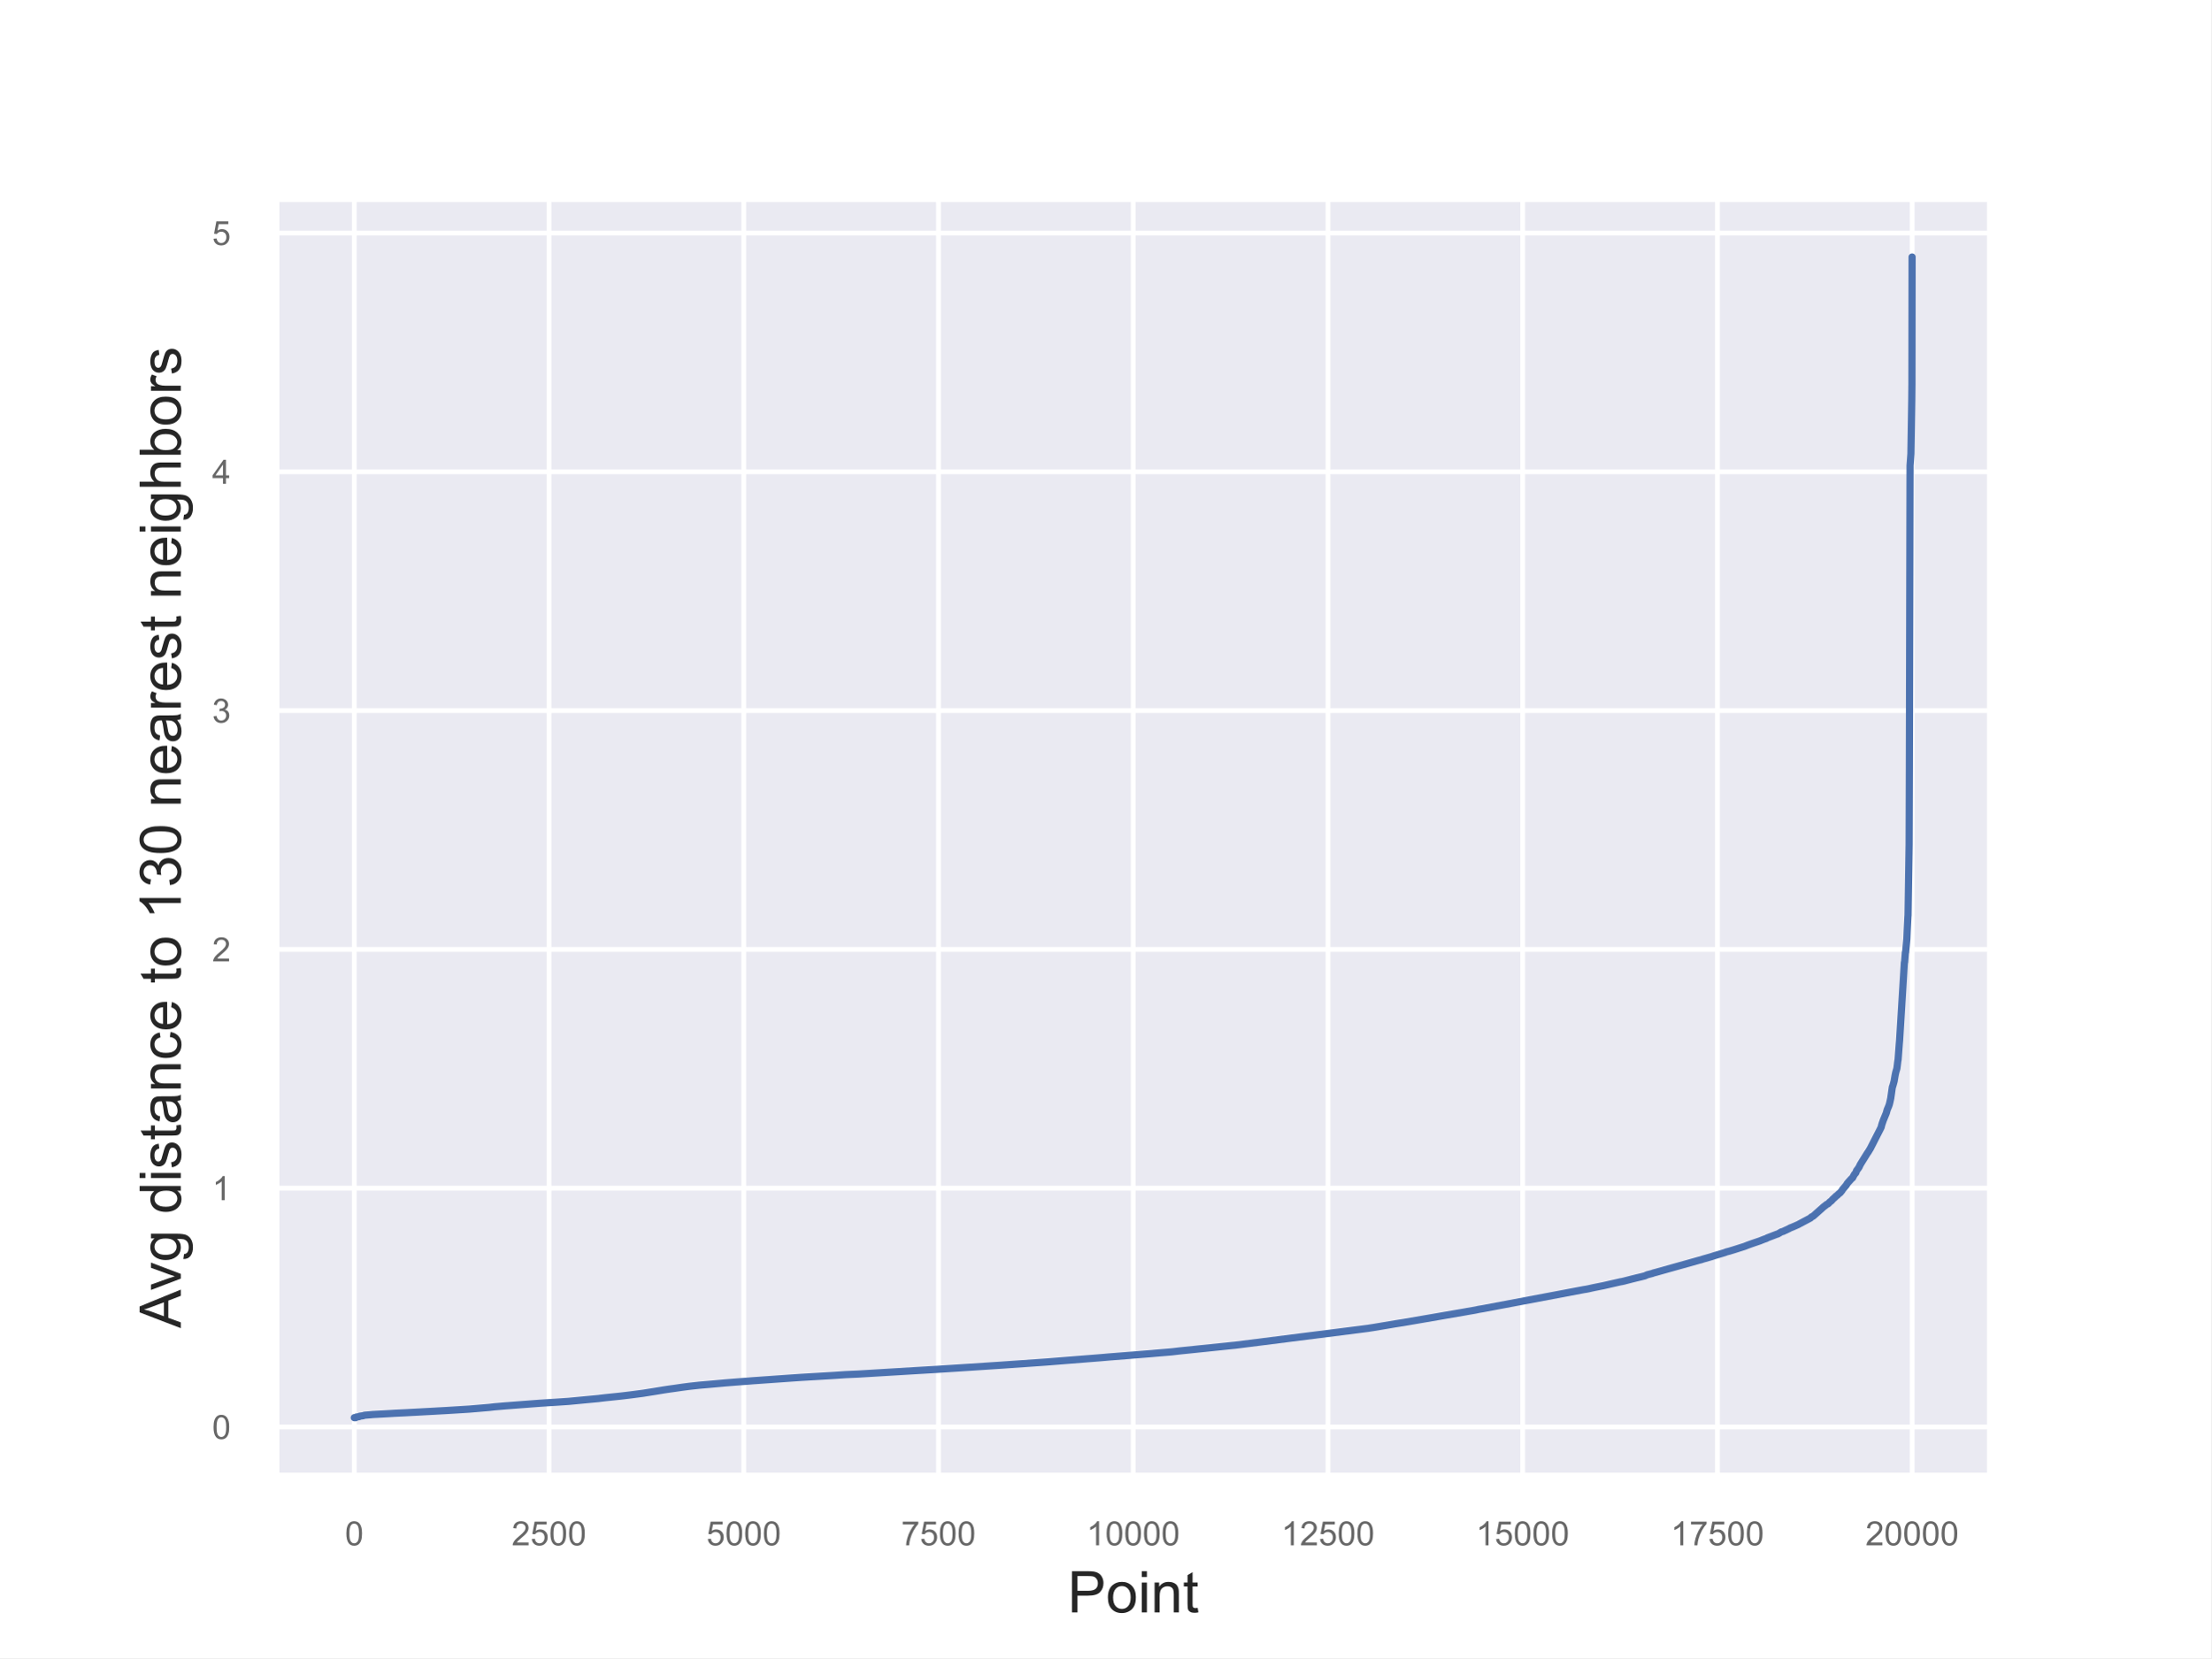
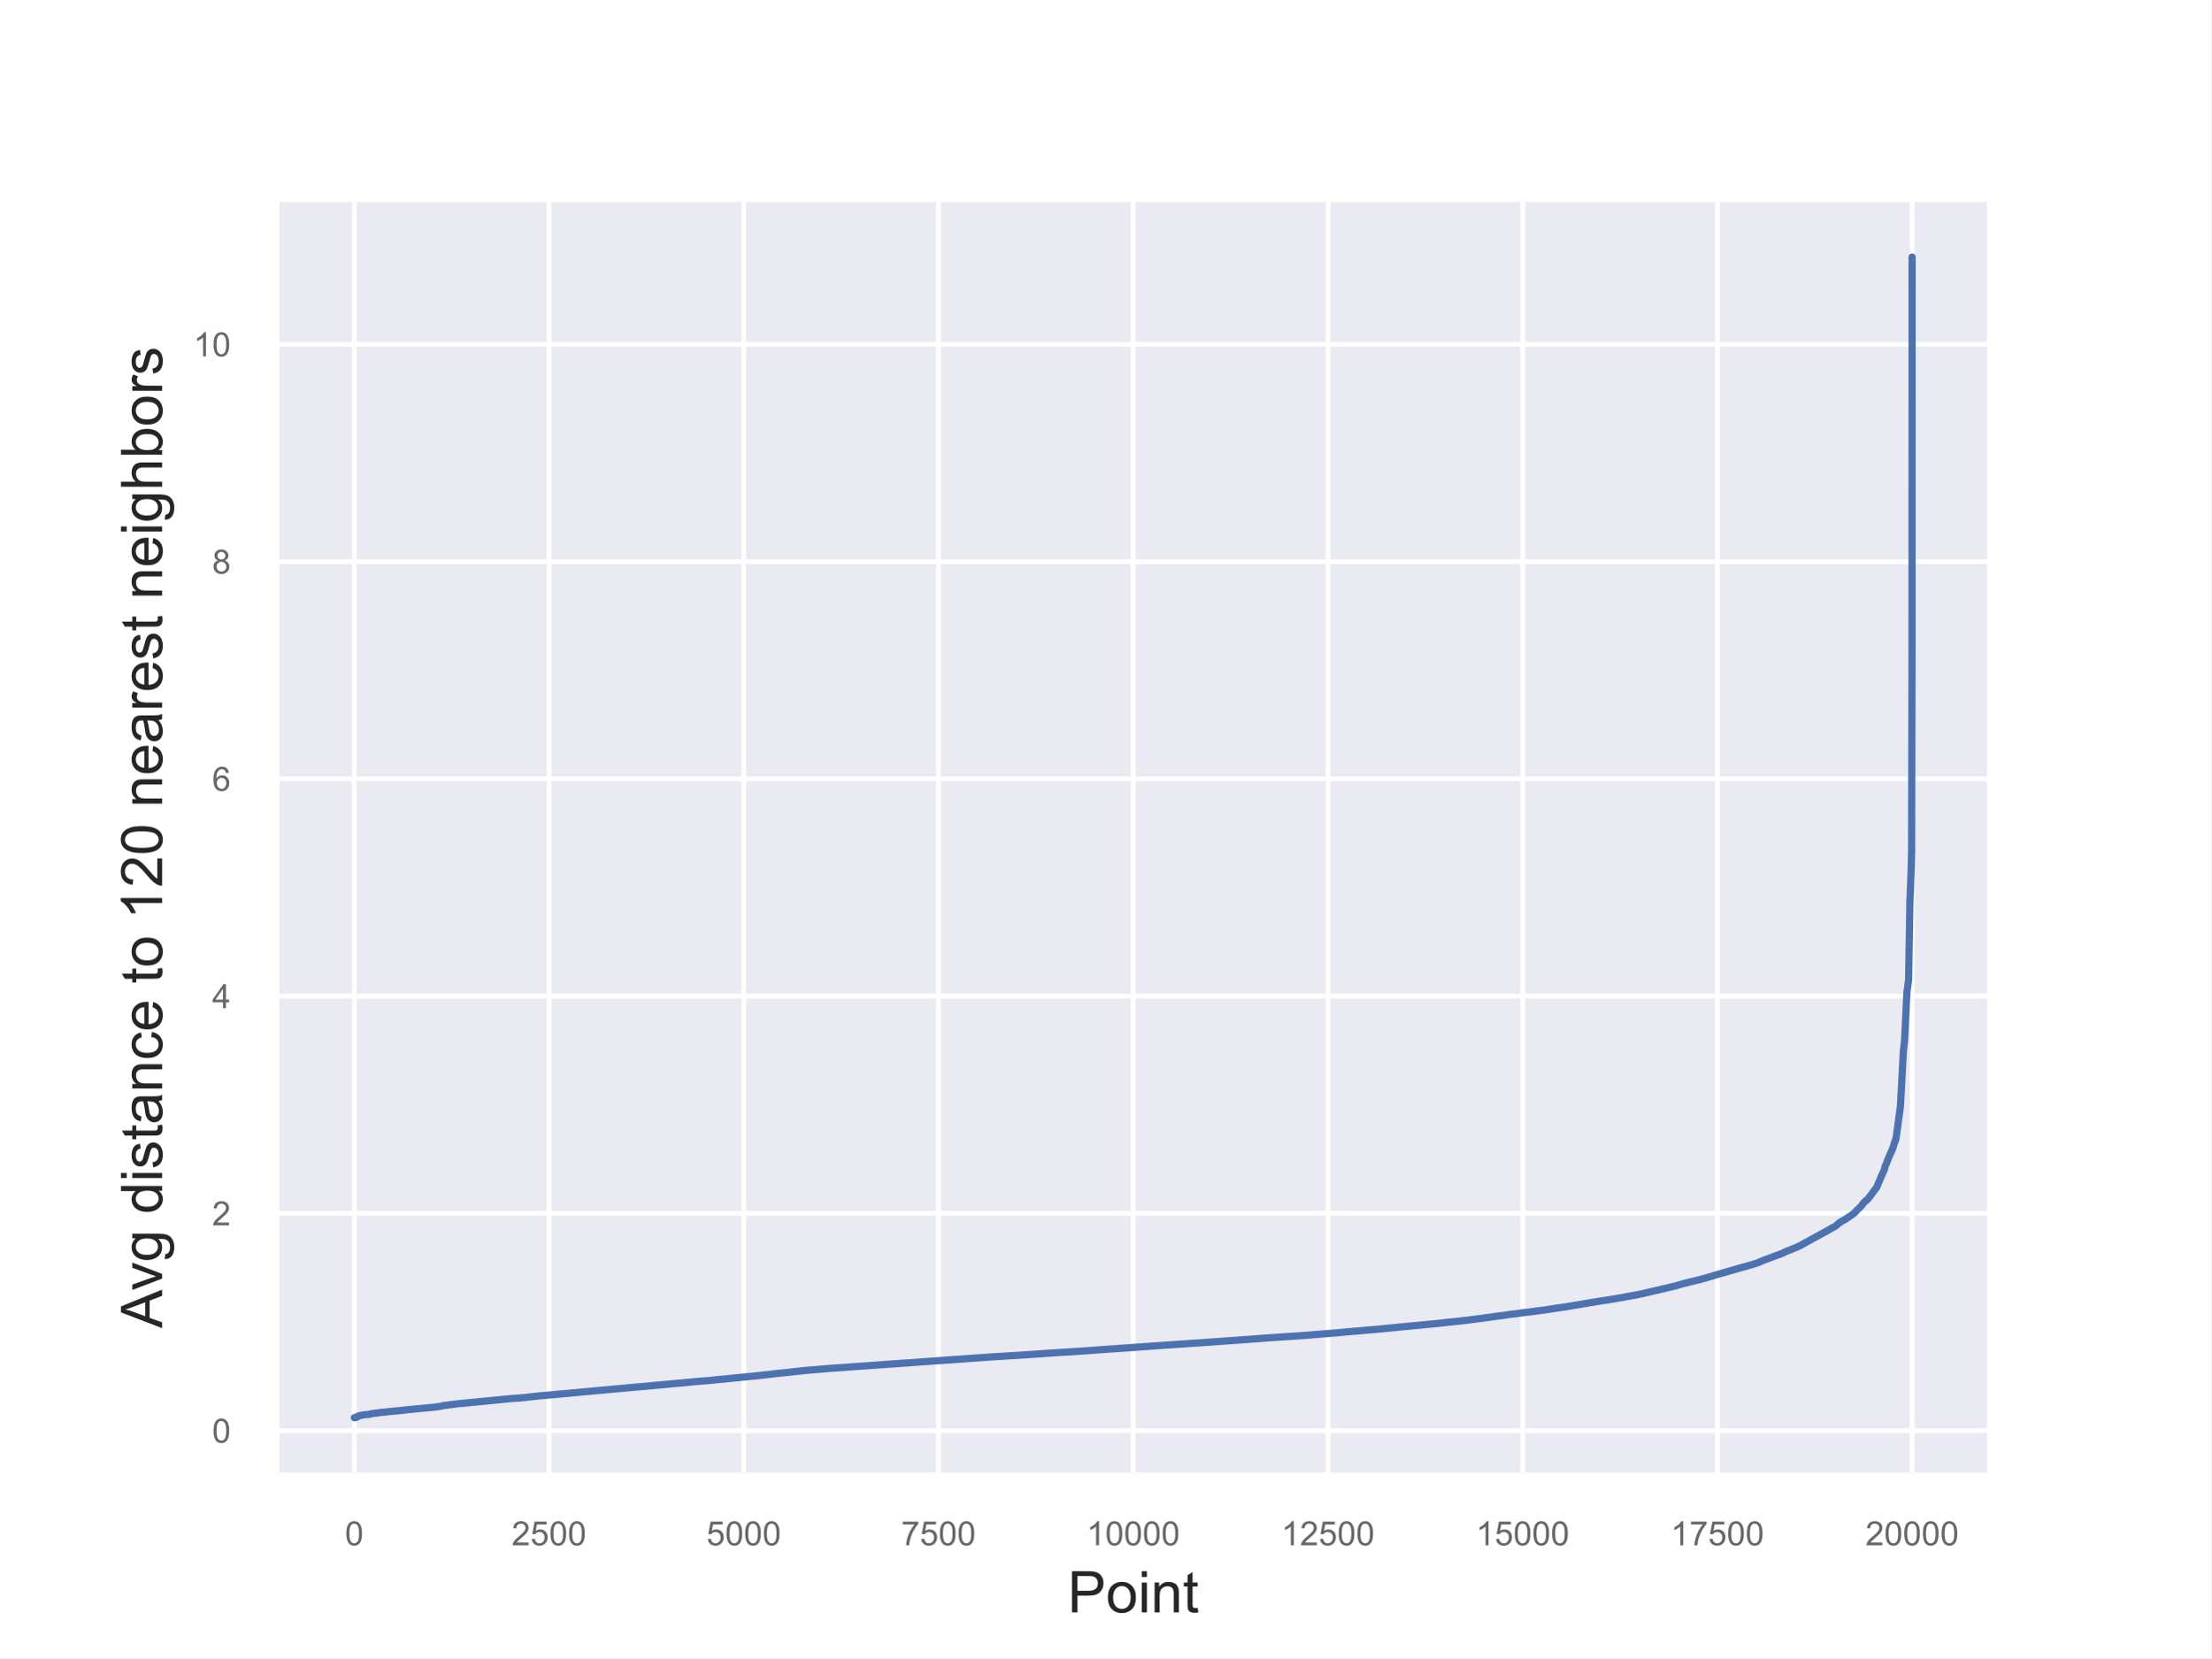
<svg xmlns="http://www.w3.org/2000/svg" xmlns:xlink="http://www.w3.org/1999/xlink" height="345.6pt" version="1.1" viewBox="0 0 460.8 345.6" width="460.8pt">
  <defs>
    <style type="text/css">*{stroke-linecap:butt;stroke-linejoin:round;}</style>
  </defs>
  <g id="figure_1">
    <g id="patch_1">
      <path d="M 0 345.6  L 460.8 345.6  L 460.8 0  L 0 0  z " style="fill:#ffffff;" />
    </g>
    <g id="axes_1">
      <g id="patch_2">
        <path d="M 57.6 307.584  L 414.72 307.584  L 414.72 41.472  L 57.6 41.472  z " style="fill:#eaeaf2;" />
      </g>
      <g id="matplotlib.axis_1">
        <g id="xtick_1">
          <g id="line2d_1">
-             <path clip-path="url(#pe578531ce5)" d="M 73.833 307.584  L 73.833 41.472  " style="fill:none;stroke:#ffffff;stroke-linecap:round;" />
+             <path clip-path="url(#pdd6ef81cd7)" d="M 73.833 307.584  L 73.833 41.472  " style="fill:none;stroke:#ffffff;stroke-linecap:round;" />
          </g>
          <g id="text_1">
            <g style="fill:#262626;opacity:0.7;" transform="translate(71.8864 322.0945)scale(0.07 -0.07)">
              <defs>
                <path d="M 266 2259  Q 266 3072 433 3567  Q 600 4063 929 4331  Q 1259 4600 1759 4600  Q 2128 4600 2406 4451  Q 2684 4303 2865 4023  Q 3047 3744 3150 3342  Q 3253 2941 3253 2259  Q 3253 1453 3087 958  Q 2922 463 2592 192  Q 2263 -78 1759 -78  Q 1097 -78 719 397  Q 266 969 266 2259  z M 844 2259  Q 844 1131 1108 757  Q 1372 384 1759 384  Q 2147 384 2411 759  Q 2675 1134 2675 2259  Q 2675 3391 2411 3762  Q 2147 4134 1753 4134  Q 1366 4134 1134 3806  Q 844 3388 844 2259  z " id="ArialMT-30" transform="scale(0.015625)" />
              </defs>
              <use xlink:href="#ArialMT-30" />
            </g>
          </g>
        </g>
        <g id="xtick_2">
          <g id="line2d_2">
-             <path clip-path="url(#pe578531ce5)" d="M 114.417 307.584  L 114.417 41.472  " style="fill:none;stroke:#ffffff;stroke-linecap:round;" />
+             <path clip-path="url(#pdd6ef81cd7)" d="M 114.417 307.584  L 114.417 41.472  " style="fill:none;stroke:#ffffff;stroke-linecap:round;" />
          </g>
          <g id="text_2">
            <g style="fill:#262626;opacity:0.7;" transform="translate(106.6313 322.0945)scale(0.07 -0.07)">
              <defs>
                <path d="M 3222 541  L 3222 0  L 194 0  Q 188 203 259 391  Q 375 700 629 1000  Q 884 1300 1366 1694  Q 2113 2306 2375 2664  Q 2638 3022 2638 3341  Q 2638 3675 2398 3904  Q 2159 4134 1775 4134  Q 1369 4134 1125 3890  Q 881 3647 878 3216  L 300 3275  Q 359 3922 746 4261  Q 1134 4600 1788 4600  Q 2447 4600 2831 4234  Q 3216 3869 3216 3328  Q 3216 3053 3103 2787  Q 2991 2522 2730 2228  Q 2469 1934 1863 1422  Q 1356 997 1212 845  Q 1069 694 975 541  L 3222 541  z " id="ArialMT-32" transform="scale(0.015625)" />
                <path d="M 266 1200  L 856 1250  Q 922 819 1161 601  Q 1400 384 1738 384  Q 2144 384 2425 690  Q 2706 997 2706 1503  Q 2706 1984 2436 2262  Q 2166 2541 1728 2541  Q 1456 2541 1237 2417  Q 1019 2294 894 2097  L 366 2166  L 809 4519  L 3088 4519  L 3088 3981  L 1259 3981  L 1013 2750  Q 1425 3038 1878 3038  Q 2478 3038 2890 2622  Q 3303 2206 3303 1553  Q 3303 931 2941 478  Q 2500 -78 1738 -78  Q 1113 -78 717 272  Q 322 622 266 1200  z " id="ArialMT-35" transform="scale(0.015625)" />
              </defs>
              <use xlink:href="#ArialMT-32" />
              <use x="55.615" xlink:href="#ArialMT-35" />
              <use x="111.23" xlink:href="#ArialMT-30" />
              <use x="166.846" xlink:href="#ArialMT-30" />
            </g>
          </g>
        </g>
        <g id="xtick_3">
          <g id="line2d_3">
-             <path clip-path="url(#pe578531ce5)" d="M 155 307.584  L 155 41.472  " style="fill:none;stroke:#ffffff;stroke-linecap:round;" />
+             <path clip-path="url(#pdd6ef81cd7)" d="M 155 307.584  L 155 41.472  " style="fill:none;stroke:#ffffff;stroke-linecap:round;" />
          </g>
          <g id="text_3">
            <g style="fill:#262626;opacity:0.7;" transform="translate(147.2151 322.0945)scale(0.07 -0.07)">
              <use xlink:href="#ArialMT-35" />
              <use x="55.615" xlink:href="#ArialMT-30" />
              <use x="111.23" xlink:href="#ArialMT-30" />
              <use x="166.846" xlink:href="#ArialMT-30" />
            </g>
          </g>
        </g>
        <g id="xtick_4">
          <g id="line2d_4">
-             <path clip-path="url(#pe578531ce5)" d="M 195.584 307.584  L 195.584 41.472  " style="fill:none;stroke:#ffffff;stroke-linecap:round;" />
+             <path clip-path="url(#pdd6ef81cd7)" d="M 195.584 307.584  L 195.584 41.472  " style="fill:none;stroke:#ffffff;stroke-linecap:round;" />
          </g>
          <g id="text_4">
            <g style="fill:#262626;opacity:0.7;" transform="translate(187.799 322.0945)scale(0.07 -0.07)">
              <defs>
                <path d="M 303 3981  L 303 4522  L 3269 4522  L 3269 4084  Q 2831 3619 2401 2847  Q 1972 2075 1738 1259  Q 1569 684 1522 0  L 944 0  Q 953 541 1156 1306  Q 1359 2072 1739 2783  Q 2119 3494 2547 3981  L 303 3981  z " id="ArialMT-37" transform="scale(0.015625)" />
              </defs>
              <use xlink:href="#ArialMT-37" />
              <use x="55.615" xlink:href="#ArialMT-35" />
              <use x="111.23" xlink:href="#ArialMT-30" />
              <use x="166.846" xlink:href="#ArialMT-30" />
            </g>
          </g>
        </g>
        <g id="xtick_5">
          <g id="line2d_5">
-             <path clip-path="url(#pe578531ce5)" d="M 236.168 307.584  L 236.168 41.472  " style="fill:none;stroke:#ffffff;stroke-linecap:round;" />
+             <path clip-path="url(#pdd6ef81cd7)" d="M 236.168 307.584  L 236.168 41.472  " style="fill:none;stroke:#ffffff;stroke-linecap:round;" />
          </g>
          <g id="text_5">
            <g style="fill:#262626;opacity:0.7;" transform="translate(226.4365 322.0945)scale(0.07 -0.07)">
              <defs>
                <path d="M 2384 0  L 1822 0  L 1822 3584  Q 1619 3391 1289 3197  Q 959 3003 697 2906  L 697 3450  Q 1169 3672 1522 3987  Q 1875 4303 2022 4600  L 2384 4600  L 2384 0  z " id="ArialMT-31" transform="scale(0.015625)" />
              </defs>
              <use xlink:href="#ArialMT-31" />
              <use x="55.615" xlink:href="#ArialMT-30" />
              <use x="111.23" xlink:href="#ArialMT-30" />
              <use x="166.846" xlink:href="#ArialMT-30" />
              <use x="222.461" xlink:href="#ArialMT-30" />
            </g>
          </g>
        </g>
        <g id="xtick_6">
          <g id="line2d_6">
-             <path clip-path="url(#pe578531ce5)" d="M 276.752 307.584  L 276.752 41.472  " style="fill:none;stroke:#ffffff;stroke-linecap:round;" />
+             <path clip-path="url(#pdd6ef81cd7)" d="M 276.752 307.584  L 276.752 41.472  " style="fill:none;stroke:#ffffff;stroke-linecap:round;" />
          </g>
          <g id="text_6">
            <g style="fill:#262626;opacity:0.7;" transform="translate(267.0203 322.0945)scale(0.07 -0.07)">
              <use xlink:href="#ArialMT-31" />
              <use x="55.615" xlink:href="#ArialMT-32" />
              <use x="111.23" xlink:href="#ArialMT-35" />
              <use x="166.846" xlink:href="#ArialMT-30" />
              <use x="222.461" xlink:href="#ArialMT-30" />
            </g>
          </g>
        </g>
        <g id="xtick_7">
          <g id="line2d_7">
-             <path clip-path="url(#pe578531ce5)" d="M 317.336 307.584  L 317.336 41.472  " style="fill:none;stroke:#ffffff;stroke-linecap:round;" />
+             <path clip-path="url(#pdd6ef81cd7)" d="M 317.336 307.584  L 317.336 41.472  " style="fill:none;stroke:#ffffff;stroke-linecap:round;" />
          </g>
          <g id="text_7">
            <g style="fill:#262626;opacity:0.7;" transform="translate(307.6042 322.0945)scale(0.07 -0.07)">
              <use xlink:href="#ArialMT-31" />
              <use x="55.615" xlink:href="#ArialMT-35" />
              <use x="111.23" xlink:href="#ArialMT-30" />
              <use x="166.846" xlink:href="#ArialMT-30" />
              <use x="222.461" xlink:href="#ArialMT-30" />
            </g>
          </g>
        </g>
        <g id="xtick_8">
          <g id="line2d_8">
-             <path clip-path="url(#pe578531ce5)" d="M 357.92 307.584  L 357.92 41.472  " style="fill:none;stroke:#ffffff;stroke-linecap:round;" />
+             <path clip-path="url(#pdd6ef81cd7)" d="M 357.92 307.584  L 357.92 41.472  " style="fill:none;stroke:#ffffff;stroke-linecap:round;" />
          </g>
          <g id="text_8">
            <g style="fill:#262626;opacity:0.7;" transform="translate(348.188 322.0945)scale(0.07 -0.07)">
              <use xlink:href="#ArialMT-31" />
              <use x="55.615" xlink:href="#ArialMT-37" />
              <use x="111.23" xlink:href="#ArialMT-35" />
              <use x="166.846" xlink:href="#ArialMT-30" />
              <use x="222.461" xlink:href="#ArialMT-30" />
            </g>
          </g>
        </g>
        <g id="xtick_9">
          <g id="line2d_9">
-             <path clip-path="url(#pe578531ce5)" d="M 398.504 307.584  L 398.504 41.472  " style="fill:none;stroke:#ffffff;stroke-linecap:round;" />
+             <path clip-path="url(#pdd6ef81cd7)" d="M 398.504 307.584  L 398.504 41.472  " style="fill:none;stroke:#ffffff;stroke-linecap:round;" />
          </g>
          <g id="text_9">
            <g style="fill:#262626;opacity:0.7;" transform="translate(388.7719 322.0945)scale(0.07 -0.07)">
              <use xlink:href="#ArialMT-32" />
              <use x="55.615" xlink:href="#ArialMT-30" />
              <use x="111.23" xlink:href="#ArialMT-30" />
              <use x="166.846" xlink:href="#ArialMT-30" />
              <use x="222.461" xlink:href="#ArialMT-30" />
            </g>
          </g>
        </g>
        <g id="text_10">
          <g style="fill:#262626;" transform="translate(222.4847 336.0751)scale(0.12 -0.12)">
            <defs>
              <path d="M 494 0  L 494 4581  L 2222 4581  Q 2678 4581 2919 4538  Q 3256 4481 3484 4323  Q 3713 4166 3852 3881  Q 3991 3597 3991 3256  Q 3991 2672 3619 2267  Q 3247 1863 2275 1863  L 1100 1863  L 1100 0  L 494 0  z M 1100 2403  L 2284 2403  Q 2872 2403 3119 2622  Q 3366 2841 3366 3238  Q 3366 3525 3220 3729  Q 3075 3934 2838 4000  Q 2684 4041 2272 4041  L 1100 4041  L 1100 2403  z " id="ArialMT-50" transform="scale(0.015625)" />
              <path d="M 213 1659  Q 213 2581 725 3025  Q 1153 3394 1769 3394  Q 2453 3394 2887 2945  Q 3322 2497 3322 1706  Q 3322 1066 3130 698  Q 2938 331 2570 128  Q 2203 -75 1769 -75  Q 1072 -75 642 372  Q 213 819 213 1659  z M 791 1659  Q 791 1022 1069 705  Q 1347 388 1769 388  Q 2188 388 2466 706  Q 2744 1025 2744 1678  Q 2744 2294 2464 2611  Q 2184 2928 1769 2928  Q 1347 2928 1069 2612  Q 791 2297 791 1659  z " id="ArialMT-6f" transform="scale(0.015625)" />
              <path d="M 425 3934  L 425 4581  L 988 4581  L 988 3934  L 425 3934  z M 425 0  L 425 3319  L 988 3319  L 988 0  L 425 0  z " id="ArialMT-69" transform="scale(0.015625)" />
              <path d="M 422 0  L 422 3319  L 928 3319  L 928 2847  Q 1294 3394 1984 3394  Q 2284 3394 2536 3286  Q 2788 3178 2913 3003  Q 3038 2828 3088 2588  Q 3119 2431 3119 2041  L 3119 0  L 2556 0  L 2556 2019  Q 2556 2363 2490 2533  Q 2425 2703 2258 2804  Q 2091 2906 1866 2906  Q 1506 2906 1245 2678  Q 984 2450 984 1813  L 984 0  L 422 0  z " id="ArialMT-6e" transform="scale(0.015625)" />
              <path d="M 1650 503  L 1731 6  Q 1494 -44 1306 -44  Q 1000 -44 831 53  Q 663 150 594 308  Q 525 466 525 972  L 525 2881  L 113 2881  L 113 3319  L 525 3319  L 525 4141  L 1084 4478  L 1084 3319  L 1650 3319  L 1650 2881  L 1084 2881  L 1084 941  Q 1084 700 1114 631  Q 1144 563 1211 522  Q 1278 481 1403 481  Q 1497 481 1650 503  z " id="ArialMT-74" transform="scale(0.015625)" />
            </defs>
            <use xlink:href="#ArialMT-50" />
            <use x="66.699" xlink:href="#ArialMT-6f" />
            <use x="122.314" xlink:href="#ArialMT-69" />
            <use x="144.531" xlink:href="#ArialMT-6e" />
            <use x="200.146" xlink:href="#ArialMT-74" />
          </g>
        </g>
      </g>
      <g id="matplotlib.axis_2">
        <g id="ytick_1">
          <g id="line2d_10">
-             <path clip-path="url(#pe578531ce5)" d="M 57.6 297.424  L 414.72 297.424  " style="fill:none;stroke:#ffffff;stroke-linecap:round;" />
+             <path clip-path="url(#pdd6ef81cd7)" d="M 57.6 298.191  L 414.72 298.191  " style="fill:none;stroke:#ffffff;stroke-linecap:round;" />
          </g>
          <g id="text_11">
-             <g style="fill:#262626;opacity:0.7;" transform="translate(44.20734 299.9295)scale(0.07 -0.07)">
+             <g style="fill:#262626;opacity:0.7;" transform="translate(44.20734 300.6963)scale(0.07 -0.07)">
              <use xlink:href="#ArialMT-30" />
            </g>
          </g>
        </g>
        <g id="ytick_2">
          <g id="line2d_11">
-             <path clip-path="url(#pe578531ce5)" d="M 57.6 247.652  L 414.72 247.652  " style="fill:none;stroke:#ffffff;stroke-linecap:round;" />
+             <path clip-path="url(#pdd6ef81cd7)" d="M 57.6 252.905  L 414.72 252.905  " style="fill:none;stroke:#ffffff;stroke-linecap:round;" />
          </g>
          <g id="text_12">
-             <g style="fill:#262626;opacity:0.7;" transform="translate(44.20734 250.1575)scale(0.07 -0.07)">
-               <use xlink:href="#ArialMT-31" />
+             <g style="fill:#262626;opacity:0.7;" transform="translate(44.20734 255.4098)scale(0.07 -0.07)">
+               <use xlink:href="#ArialMT-32" />
            </g>
          </g>
        </g>
        <g id="ytick_3">
          <g id="line2d_12">
-             <path clip-path="url(#pe578531ce5)" d="M 57.6 197.88  L 414.72 197.88  " style="fill:none;stroke:#ffffff;stroke-linecap:round;" />
+             <path clip-path="url(#pdd6ef81cd7)" d="M 57.6 207.618  L 414.72 207.618  " style="fill:none;stroke:#ffffff;stroke-linecap:round;" />
          </g>
          <g id="text_13">
-             <g style="fill:#262626;opacity:0.7;" transform="translate(44.20734 200.3856)scale(0.07 -0.07)">
-               <use xlink:href="#ArialMT-32" />
+             <g style="fill:#262626;opacity:0.7;" transform="translate(44.20734 210.1232)scale(0.07 -0.07)">
+               <defs>
+                 <path d="M 2069 0  L 2069 1097  L 81 1097  L 81 1613  L 2172 4581  L 2631 4581  L 2631 1613  L 3250 1613  L 3250 1097  L 2631 1097  L 2631 0  L 2069 0  z M 2069 1613  L 2069 3678  L 634 1613  L 2069 1613  z " id="ArialMT-34" transform="scale(0.015625)" />
+               </defs>
+               <use xlink:href="#ArialMT-34" />
            </g>
          </g>
        </g>
        <g id="ytick_4">
          <g id="line2d_13">
-             <path clip-path="url(#pe578531ce5)" d="M 57.6 148.108  L 414.72 148.108  " style="fill:none;stroke:#ffffff;stroke-linecap:round;" />
+             <path clip-path="url(#pdd6ef81cd7)" d="M 57.6 162.331  L 414.72 162.331  " style="fill:none;stroke:#ffffff;stroke-linecap:round;" />
          </g>
          <g id="text_14">
-             <g style="fill:#262626;opacity:0.7;" transform="translate(44.20734 150.6137)scale(0.07 -0.07)">
-               <defs>
-                 <path d="M 269 1209  L 831 1284  Q 928 806 1161 595  Q 1394 384 1728 384  Q 2125 384 2398 659  Q 2672 934 2672 1341  Q 2672 1728 2419 1979  Q 2166 2231 1775 2231  Q 1616 2231 1378 2169  L 1441 2663  Q 1497 2656 1531 2656  Q 1891 2656 2178 2843  Q 2466 3031 2466 3422  Q 2466 3731 2256 3934  Q 2047 4138 1716 4138  Q 1388 4138 1169 3931  Q 950 3725 888 3313  L 325 3413  Q 428 3978 793 4289  Q 1159 4600 1703 4600  Q 2078 4600 2393 4439  Q 2709 4278 2876 4000  Q 3044 3722 3044 3409  Q 3044 3113 2884 2869  Q 2725 2625 2413 2481  Q 2819 2388 3044 2092  Q 3269 1797 3269 1353  Q 3269 753 2831 336  Q 2394 -81 1725 -81  Q 1122 -81 723 278  Q 325 638 269 1209  z " id="ArialMT-33" transform="scale(0.015625)" />
-               </defs>
-               <use xlink:href="#ArialMT-33" />
+             <g style="fill:#262626;opacity:0.7;" transform="translate(44.20734 164.8367)scale(0.07 -0.07)">
+               <defs>
+                 <path d="M 3184 3459  L 2625 3416  Q 2550 3747 2413 3897  Q 2184 4138 1850 4138  Q 1581 4138 1378 3988  Q 1113 3794 959 3422  Q 806 3050 800 2363  Q 1003 2672 1297 2822  Q 1591 2972 1913 2972  Q 2475 2972 2870 2558  Q 3266 2144 3266 1488  Q 3266 1056 3080 686  Q 2894 316 2569 119  Q 2244 -78 1831 -78  Q 1128 -78 684 439  Q 241 956 241 2144  Q 241 3472 731 4075  Q 1159 4600 1884 4600  Q 2425 4600 2770 4297  Q 3116 3994 3184 3459  z M 888 1484  Q 888 1194 1011 928  Q 1134 663 1356 523  Q 1578 384 1822 384  Q 2178 384 2434 671  Q 2691 959 2691 1453  Q 2691 1928 2437 2201  Q 2184 2475 1800 2475  Q 1419 2475 1153 2201  Q 888 1928 888 1484  z " id="ArialMT-36" transform="scale(0.015625)" />
+               </defs>
+               <use xlink:href="#ArialMT-36" />
            </g>
          </g>
        </g>
        <g id="ytick_5">
          <g id="line2d_14">
-             <path clip-path="url(#pe578531ce5)" d="M 57.6 98.336  L 414.72 98.336  " style="fill:none;stroke:#ffffff;stroke-linecap:round;" />
+             <path clip-path="url(#pdd6ef81cd7)" d="M 57.6 117.045  L 414.72 117.045  " style="fill:none;stroke:#ffffff;stroke-linecap:round;" />
          </g>
          <g id="text_15">
-             <g style="fill:#262626;opacity:0.7;" transform="translate(44.20734 100.8417)scale(0.07 -0.07)">
-               <defs>
-                 <path d="M 2069 0  L 2069 1097  L 81 1097  L 81 1613  L 2172 4581  L 2631 4581  L 2631 1613  L 3250 1613  L 3250 1097  L 2631 1097  L 2631 0  L 2069 0  z M 2069 1613  L 2069 3678  L 634 1613  L 2069 1613  z " id="ArialMT-34" transform="scale(0.015625)" />
-               </defs>
-               <use xlink:href="#ArialMT-34" />
+             <g style="fill:#262626;opacity:0.7;" transform="translate(44.20734 119.5501)scale(0.07 -0.07)">
+               <defs>
+                 <path d="M 1131 2484  Q 781 2613 612 2850  Q 444 3088 444 3419  Q 444 3919 803 4259  Q 1163 4600 1759 4600  Q 2359 4600 2725 4251  Q 3091 3903 3091 3403  Q 3091 3084 2923 2848  Q 2756 2613 2416 2484  Q 2838 2347 3058 2040  Q 3278 1734 3278 1309  Q 3278 722 2862 322  Q 2447 -78 1769 -78  Q 1091 -78 675 323  Q 259 725 259 1325  Q 259 1772 486 2073  Q 713 2375 1131 2484  z M 1019 3438  Q 1019 3113 1228 2906  Q 1438 2700 1772 2700  Q 2097 2700 2305 2904  Q 2513 3109 2513 3406  Q 2513 3716 2298 3927  Q 2084 4138 1766 4138  Q 1444 4138 1231 3931  Q 1019 3725 1019 3438  z M 838 1322  Q 838 1081 952 856  Q 1066 631 1291 507  Q 1516 384 1775 384  Q 2178 384 2440 643  Q 2703 903 2703 1303  Q 2703 1709 2433 1975  Q 2163 2241 1756 2241  Q 1359 2241 1098 1978  Q 838 1716 838 1322  z " id="ArialMT-38" transform="scale(0.015625)" />
+               </defs>
+               <use xlink:href="#ArialMT-38" />
            </g>
          </g>
        </g>
        <g id="ytick_6">
          <g id="line2d_15">
-             <path clip-path="url(#pe578531ce5)" d="M 57.6 48.565  L 414.72 48.565  " style="fill:none;stroke:#ffffff;stroke-linecap:round;" />
+             <path clip-path="url(#pdd6ef81cd7)" d="M 57.6 71.758  L 414.72 71.758  " style="fill:none;stroke:#ffffff;stroke-linecap:round;" />
          </g>
          <g id="text_16">
-             <g style="fill:#262626;opacity:0.7;" transform="translate(44.20734 51.06978)scale(0.07 -0.07)">
-               <use xlink:href="#ArialMT-35" />
+             <g style="fill:#262626;opacity:0.7;" transform="translate(40.31469 74.26355)scale(0.07 -0.07)">
+               <use xlink:href="#ArialMT-31" />
+               <use x="55.615" xlink:href="#ArialMT-30" />
            </g>
          </g>
        </g>
        <g id="text_17">
-           <g style="fill:#262626;" transform="translate(37.68172 276.8168)rotate(-90)scale(0.12 -0.12)">
+           <g style="fill:#262626;" transform="translate(33.78906 276.8168)rotate(-90)scale(0.12 -0.12)">
            <defs>
              <path d="M -9 0  L 1750 4581  L 2403 4581  L 4278 0  L 3588 0  L 3053 1388  L 1138 1388  L 634 0  L -9 0  z M 1313 1881  L 2866 1881  L 2388 3150  Q 2169 3728 2063 4100  Q 1975 3659 1816 3225  L 1313 1881  z " id="ArialMT-41" transform="scale(0.015625)" />
              <path d="M 1344 0  L 81 3319  L 675 3319  L 1388 1331  Q 1503 1009 1600 663  Q 1675 925 1809 1294  L 2547 3319  L 3125 3319  L 1869 0  L 1344 0  z " id="ArialMT-76" transform="scale(0.015625)" />
              <path d="M 319 -275  L 866 -356  Q 900 -609 1056 -725  Q 1266 -881 1628 -881  Q 2019 -881 2231 -725  Q 2444 -569 2519 -288  Q 2563 -116 2559 434  Q 2191 0 1641 0  Q 956 0 581 494  Q 206 988 206 1678  Q 206 2153 378 2554  Q 550 2956 876 3175  Q 1203 3394 1644 3394  Q 2231 3394 2613 2919  L 2613 3319  L 3131 3319  L 3131 450  Q 3131 -325 2973 -648  Q 2816 -972 2473 -1159  Q 2131 -1347 1631 -1347  Q 1038 -1347 672 -1080  Q 306 -813 319 -275  z M 784 1719  Q 784 1066 1043 766  Q 1303 466 1694 466  Q 2081 466 2343 764  Q 2606 1063 2606 1700  Q 2606 2309 2336 2618  Q 2066 2928 1684 2928  Q 1309 2928 1046 2623  Q 784 2319 784 1719  z " id="ArialMT-67" transform="scale(0.015625)" />
              <path id="ArialMT-20" transform="scale(0.015625)" />
              <path d="M 2575 0  L 2575 419  Q 2259 -75 1647 -75  Q 1250 -75 917 144  Q 584 363 401 755  Q 219 1147 219 1656  Q 219 2153 384 2558  Q 550 2963 881 3178  Q 1213 3394 1622 3394  Q 1922 3394 2156 3267  Q 2391 3141 2538 2938  L 2538 4581  L 3097 4581  L 3097 0  L 2575 0  z M 797 1656  Q 797 1019 1065 703  Q 1334 388 1700 388  Q 2069 388 2326 689  Q 2584 991 2584 1609  Q 2584 2291 2321 2609  Q 2059 2928 1675 2928  Q 1300 2928 1048 2622  Q 797 2316 797 1656  z " id="ArialMT-64" transform="scale(0.015625)" />
              <path d="M 197 991  L 753 1078  Q 800 744 1014 566  Q 1228 388 1613 388  Q 2000 388 2187 545  Q 2375 703 2375 916  Q 2375 1106 2209 1216  Q 2094 1291 1634 1406  Q 1016 1563 777 1677  Q 538 1791 414 1992  Q 291 2194 291 2438  Q 291 2659 392 2848  Q 494 3038 669 3163  Q 800 3259 1026 3326  Q 1253 3394 1513 3394  Q 1903 3394 2198 3281  Q 2494 3169 2634 2976  Q 2775 2784 2828 2463  L 2278 2388  Q 2241 2644 2061 2787  Q 1881 2931 1553 2931  Q 1166 2931 1000 2803  Q 834 2675 834 2503  Q 834 2394 903 2306  Q 972 2216 1119 2156  Q 1203 2125 1616 2013  Q 2213 1853 2448 1751  Q 2684 1650 2818 1456  Q 2953 1263 2953 975  Q 2953 694 2789 445  Q 2625 197 2315 61  Q 2006 -75 1616 -75  Q 969 -75 630 194  Q 291 463 197 991  z " id="ArialMT-73" transform="scale(0.015625)" />
              <path d="M 2588 409  Q 2275 144 1986 34  Q 1697 -75 1366 -75  Q 819 -75 525 192  Q 231 459 231 875  Q 231 1119 342 1320  Q 453 1522 633 1644  Q 813 1766 1038 1828  Q 1203 1872 1538 1913  Q 2219 1994 2541 2106  Q 2544 2222 2544 2253  Q 2544 2597 2384 2738  Q 2169 2928 1744 2928  Q 1347 2928 1158 2789  Q 969 2650 878 2297  L 328 2372  Q 403 2725 575 2942  Q 747 3159 1072 3276  Q 1397 3394 1825 3394  Q 2250 3394 2515 3294  Q 2781 3194 2906 3042  Q 3031 2891 3081 2659  Q 3109 2516 3109 2141  L 3109 1391  Q 3109 606 3145 398  Q 3181 191 3288 0  L 2700 0  Q 2613 175 2588 409  z M 2541 1666  Q 2234 1541 1622 1453  Q 1275 1403 1131 1340  Q 988 1278 909 1158  Q 831 1038 831 891  Q 831 666 1001 516  Q 1172 366 1500 366  Q 1825 366 2078 508  Q 2331 650 2450 897  Q 2541 1088 2541 1459  L 2541 1666  z " id="ArialMT-61" transform="scale(0.015625)" />
              <path d="M 2588 1216  L 3141 1144  Q 3050 572 2676 248  Q 2303 -75 1759 -75  Q 1078 -75 664 370  Q 250 816 250 1647  Q 250 2184 428 2587  Q 606 2991 970 3192  Q 1334 3394 1763 3394  Q 2303 3394 2647 3120  Q 2991 2847 3088 2344  L 2541 2259  Q 2463 2594 2264 2762  Q 2066 2931 1784 2931  Q 1359 2931 1093 2626  Q 828 2322 828 1663  Q 828 994 1084 691  Q 1341 388 1753 388  Q 2084 388 2306 591  Q 2528 794 2588 1216  z " id="ArialMT-63" transform="scale(0.015625)" />
              <path d="M 2694 1069  L 3275 997  Q 3138 488 2766 206  Q 2394 -75 1816 -75  Q 1088 -75 661 373  Q 234 822 234 1631  Q 234 2469 665 2931  Q 1097 3394 1784 3394  Q 2450 3394 2872 2941  Q 3294 2488 3294 1666  Q 3294 1616 3291 1516  L 816 1516  Q 847 969 1125 678  Q 1403 388 1819 388  Q 2128 388 2347 550  Q 2566 713 2694 1069  z M 847 1978  L 2700 1978  Q 2663 2397 2488 2606  Q 2219 2931 1791 2931  Q 1403 2931 1139 2672  Q 875 2413 847 1978  z " id="ArialMT-65" transform="scale(0.015625)" />
              <path d="M 416 0  L 416 3319  L 922 3319  L 922 2816  Q 1116 3169 1280 3281  Q 1444 3394 1641 3394  Q 1925 3394 2219 3213  L 2025 2691  Q 1819 2813 1613 2813  Q 1428 2813 1281 2702  Q 1134 2591 1072 2394  Q 978 2094 978 1738  L 978 0  L 416 0  z " id="ArialMT-72" transform="scale(0.015625)" />
              <path d="M 422 0  L 422 4581  L 984 4581  L 984 2938  Q 1378 3394 1978 3394  Q 2347 3394 2619 3248  Q 2891 3103 3008 2847  Q 3125 2591 3125 2103  L 3125 0  L 2563 0  L 2563 2103  Q 2563 2525 2380 2717  Q 2197 2909 1863 2909  Q 1613 2909 1392 2779  Q 1172 2650 1078 2428  Q 984 2206 984 1816  L 984 0  L 422 0  z " id="ArialMT-68" transform="scale(0.015625)" />
              <path d="M 941 0  L 419 0  L 419 4581  L 981 4581  L 981 2947  Q 1338 3394 1891 3394  Q 2197 3394 2470 3270  Q 2744 3147 2920 2923  Q 3097 2700 3197 2384  Q 3297 2069 3297 1709  Q 3297 856 2875 390  Q 2453 -75 1863 -75  Q 1275 -75 941 416  L 941 0  z M 934 1684  Q 934 1088 1097 822  Q 1363 388 1816 388  Q 2184 388 2453 708  Q 2722 1028 2722 1663  Q 2722 2313 2464 2622  Q 2206 2931 1841 2931  Q 1472 2931 1203 2611  Q 934 2291 934 1684  z " id="ArialMT-62" transform="scale(0.015625)" />
            </defs>
            <use xlink:href="#ArialMT-41" />
            <use x="64.949" xlink:href="#ArialMT-76" />
            <use x="114.949" xlink:href="#ArialMT-67" />
            <use x="170.564" xlink:href="#ArialMT-20" />
            <use x="198.348" xlink:href="#ArialMT-64" />
            <use x="253.963" xlink:href="#ArialMT-69" />
            <use x="276.18" xlink:href="#ArialMT-73" />
            <use x="326.18" xlink:href="#ArialMT-74" />
            <use x="353.963" xlink:href="#ArialMT-61" />
            <use x="409.578" xlink:href="#ArialMT-6e" />
            <use x="465.193" xlink:href="#ArialMT-63" />
            <use x="515.193" xlink:href="#ArialMT-65" />
            <use x="570.809" xlink:href="#ArialMT-20" />
            <use x="598.592" xlink:href="#ArialMT-74" />
            <use x="626.375" xlink:href="#ArialMT-6f" />
            <use x="681.99" xlink:href="#ArialMT-20" />
            <use x="709.773" xlink:href="#ArialMT-31" />
-             <use x="765.389" xlink:href="#ArialMT-33" />
+             <use x="765.389" xlink:href="#ArialMT-32" />
            <use x="821.004" xlink:href="#ArialMT-30" />
            <use x="876.619" xlink:href="#ArialMT-20" />
            <use x="904.402" xlink:href="#ArialMT-6e" />
            <use x="960.018" xlink:href="#ArialMT-65" />
            <use x="1015.633" xlink:href="#ArialMT-61" />
            <use x="1071.248" xlink:href="#ArialMT-72" />
            <use x="1104.549" xlink:href="#ArialMT-65" />
            <use x="1160.164" xlink:href="#ArialMT-73" />
            <use x="1210.164" xlink:href="#ArialMT-74" />
            <use x="1237.947" xlink:href="#ArialMT-20" />
            <use x="1265.73" xlink:href="#ArialMT-6e" />
            <use x="1321.346" xlink:href="#ArialMT-65" />
            <use x="1376.961" xlink:href="#ArialMT-69" />
            <use x="1399.178" xlink:href="#ArialMT-67" />
            <use x="1454.793" xlink:href="#ArialMT-68" />
            <use x="1510.408" xlink:href="#ArialMT-62" />
            <use x="1566.023" xlink:href="#ArialMT-6f" />
            <use x="1621.639" xlink:href="#ArialMT-72" />
            <use x="1654.939" xlink:href="#ArialMT-73" />
          </g>
        </g>
      </g>
      <g id="line2d_16">
-         <path clip-path="url(#pe578531ce5)" d="M 73.833 295.488  L 74.125 295.488  L 74.239 295.359  L 74.823 295.279  L 74.953 295.189  L 75.651 295.09  L 75.797 295.045  L 75.959 294.984  L 77.29 294.876  L 77.68 294.834  L 79.661 294.728  L 80.115 294.703  L 81.901 294.599  L 82.079 294.582  L 84.417 294.472  L 85.423 294.415  L 87.518 294.306  L 88.703 294.238  L 90.699 294.131  L 90.992 294.112  L 92.988 294.002  L 95.017 293.878  L 97.81 293.705  L 101.917 293.358  L 103.118 293.22  L 103.654 293.176  L 105.277 293.036  L 112.42 292.49  L 114.563 292.347  L 115.715 292.28  L 118.507 292.091  L 124.822 291.495  L 125.033 291.46  L 126.283 291.314  L 128.02 291.134  L 129.514 290.977  L 131.527 290.732  L 134.059 290.399  L 135.033 290.241  L 136.397 290.028  L 138.394 289.697  L 139.319 289.557  L 141.007 289.32  L 141.997 289.172  L 143.588 288.96  L 145.715 288.726  L 147.955 288.533  L 149.692 288.378  L 151.234 288.237  L 153.442 288.06  L 155.893 287.877  L 156.9 287.794  L 164.741 287.242  L 167.013 287.088  L 169.075 286.967  L 173.766 286.688  L 176.25 286.519  L 178.864 286.404  L 190.698 285.688  L 195.26 285.422  L 196.088 285.366  L 199.675 285.139  L 208.685 284.546  L 210.308 284.431  L 218.149 283.886  L 229.431 282.986  L 230.973 282.849  L 240.048 282.129  L 240.811 282.057  L 243.457 281.837  L 244.269 281.765  L 245.795 281.584  L 256.817 280.445  L 257.353 280.397  L 283.586 277.068  L 284.252 276.982  L 285.177 276.861  L 285.437 276.815  L 286.184 276.702  L 290.826 275.919  L 292.45 275.667  L 305.258 273.456  L 305.502 273.412  L 305.842 273.347  L 307.385 273.082  L 307.872 272.984  L 308.066 272.932  L 309.089 272.764  L 330.16 268.781  L 330.404 268.749  L 331.053 268.627  L 331.67 268.484  L 332.319 268.344  L 333.845 268.039  L 334.056 268.003  L 337.725 267.166  L 338.001 267.123  L 338.553 266.997  L 338.813 266.926  L 340.128 266.586  L 340.534 266.487  L 341.053 266.356  L 341.93 266.154  L 342.254 266.069  L 342.79 265.935  L 343.309 265.699  L 344.365 265.424  L 344.559 265.337  L 345.046 265.211  L 353.796 262.759  L 354.056 262.685  L 354.527 262.567  L 354.965 262.418  L 356.442 261.995  L 356.816 261.881  L 357.027 261.808  L 357.384 261.695  L 358.342 261.415  L 359.137 261.174  L 359.527 261.051  L 359.787 260.941  L 360.436 260.774  L 361.004 260.596  L 361.28 260.514  L 363.569 259.789  L 364.267 259.512  L 365.095 259.215  L 366.004 258.902  L 366.442 258.754  L 366.832 258.619  L 367.286 258.433  L 367.644 258.295  L 368.131 258.129  L 368.293 258.02  L 370.322 257.244  L 370.484 257.208  L 371.036 256.889  L 371.215 256.768  L 371.653 256.653  L 371.799 256.573  L 372.855 256.081  L 373.114 255.929  L 373.504 255.784  L 374.77 255.229  L 374.965 255.119  L 377.351 253.852  L 377.497 253.662  L 377.773 253.535  L 377.936 253.427  L 379.835 251.73  L 380.03 251.558  L 380.468 251.227  L 380.695 251.037  L 380.988 250.902  L 381.393 250.478  L 381.572 250.372  L 381.75 250.207  L 381.897 250.012  L 382.4 249.559  L 382.66 249.299  L 382.919 249.115  L 383.228 248.802  L 383.471 248.64  L 383.877 248.151  L 384.023 247.884  L 384.283 247.6  L 384.802 246.979  L 384.949 246.705  L 385.176 246.434  L 385.76 245.784  L 385.874 245.664  L 386.085 245.502  L 386.215 245.234  L 386.312 245.056  L 386.507 244.719  L 386.621 244.607  L 386.767 244.446  L 386.913 243.986  L 387.14 243.705  L 387.319 243.452  L 387.465 243.232  L 387.513 243.105  L 387.66 242.796  L 387.741 242.653  L 388.049 242.144  L 389.056 240.529  L 389.202 240.292  L 389.299 240.188  L 389.64 239.611  L 389.754 239.438  L 391.88 235.279  L 392.043 234.945  L 392.124 234.599  L 392.286 234.059  L 392.302 234.052  L 392.465 233.563  L 393.082 232.055  L 393.114 231.975  L 393.26 231.442  L 393.293 231.318  L 393.617 230.553  L 393.747 230.179  L 393.861 229.72  L 394.039 228.919  L 394.202 227.776  L 394.38 226.537  L 394.461 226.376  L 394.737 225.372  L 394.916 224.326  L 394.948 224.146  L 395.078 223.528  L 395.322 222.702  L 395.533 221.027  L 395.565 220.962  L 395.841 217.3  L 395.874 216.967  L 396.88 200.621  L 396.929 200.539  L 397.091 198.498  L 397.14 198.44  L 397.335 196.4  L 397.4 195.738  L 397.465 194.137  L 397.627 190.911  L 397.643 190.858  L 397.87 175.996  L 397.919 160.431  L 398.065 97.036  L 398.244 94.586  L 398.422 83.416  L 398.455 80.075  L 398.487 53.568  L 398.487 53.568  " style="fill:none;stroke:#4c72b0;stroke-linecap:round;stroke-width:1.5;" />
+         <path clip-path="url(#pdd6ef81cd7)" d="M 73.833 295.488  L 74.157 295.488  L 74.271 295.339  L 74.498 295.339  L 74.612 295.147  L 75.05 295.052  L 75.18 295.006  L 75.797 294.904  L 75.943 294.876  L 77.096 294.789  L 77.226 294.7  L 77.907 294.595  L 78.2 294.567  L 78.914 294.464  L 79.125 294.43  L 80.196 294.33  L 80.391 294.307  L 81.349 294.196  L 81.82 294.152  L 83.135 294.042  L 85.066 293.81  L 90.764 293.276  L 90.959 293.232  L 91.722 293.135  L 91.933 293.085  L 92.404 292.969  L 92.712 292.946  L 95.31 292.603  L 95.797 292.555  L 106.592 291.504  L 108.199 291.395  L 109.758 291.251  L 110.618 291.14  L 112.485 290.947  L 132.209 289.138  L 133.621 289.019  L 145.26 287.947  L 147.598 287.758  L 149.351 287.583  L 156.575 286.873  L 157.176 286.81  L 161.039 286.391  L 161.38 286.338  L 163.945 286.077  L 165.276 285.92  L 166.396 285.802  L 167.176 285.718  L 168.361 285.6  L 171.055 285.38  L 172.435 285.255  L 206.185 282.852  L 208.587 282.71  L 209.513 282.645  L 214.61 282.33  L 215.584 282.259  L 217.451 282.133  L 220.146 281.947  L 225.762 281.592  L 227.646 281.457  L 229.171 281.338  L 230.957 281.215  L 242.028 280.433  L 242.45 280.405  L 250.681 279.847  L 252.515 279.718  L 255.356 279.51  L 257.499 279.36  L 258.863 279.258  L 260.437 279.145  L 264.593 278.84  L 268.246 278.586  L 271.59 278.376  L 272.905 278.268  L 275.843 278.022  L 276.346 277.992  L 277.71 277.87  L 278.716 277.795  L 281.167 277.561  L 281.703 277.52  L 287.482 277.022  L 293.213 276.459  L 294.593 276.325  L 299.674 275.84  L 300.42 275.756  L 301.8 275.597  L 303.635 275.418  L 305.031 275.256  L 305.615 275.199  L 306.573 275.072  L 309.527 274.688  L 310.696 274.52  L 311.021 274.468  L 312.547 274.267  L 313.472 274.159  L 314.495 273.982  L 315.794 273.839  L 316.459 273.745  L 317.449 273.615  L 322.287 272.993  L 323.147 272.853  L 324.706 272.607  L 325.631 272.492  L 326.167 272.404  L 327.53 272.178  L 333.699 271.147  L 333.975 271.112  L 335.404 270.895  L 337.66 270.515  L 338.456 270.373  L 338.975 270.263  L 339.17 270.225  L 340.16 270.062  L 341.004 269.905  L 342.449 269.606  L 342.806 269.519  L 343.374 269.392  L 344.235 269.181  L 344.819 269.057  L 349.365 267.977  L 350.761 267.554  L 353.829 266.807  L 354.251 266.713  L 357.043 265.914  L 357.238 265.833  L 362.985 264.188  L 364.543 263.754  L 365.16 263.581  L 365.338 263.516  L 366.183 263.253  L 368.017 262.499  L 368.423 262.369  L 368.877 262.185  L 370.436 261.601  L 371.28 261.292  L 371.751 261.09  L 371.929 260.974  L 372.156 260.877  L 372.53 260.733  L 374.445 259.964  L 374.754 259.802  L 375.322 259.551  L 375.582 259.387  L 375.971 259.165  L 381.134 256.34  L 381.897 255.882  L 382.367 255.658  L 382.562 255.498  L 382.838 255.314  L 382.968 255.202  L 383.017 255.13  L 383.179 254.955  L 383.439 254.808  L 383.65 254.674  L 383.828 254.529  L 384.039 254.414  L 384.591 254.154  L 384.721 254.021  L 385.874 253.271  L 386.247 252.975  L 386.41 252.878  L 386.637 252.636  L 386.734 252.539  L 386.897 252.341  L 387.968 251.3  L 388.211 250.917  L 388.796 250.276  L 389.056 250.151  L 389.299 249.887  L 389.396 249.769  L 390.273 248.597  L 390.338 248.475  L 390.5 248.267  L 390.582 248.147  L 390.744 247.973  L 391.004 247.621  L 391.085 247.537  L 392.27 244.722  L 392.383 244.509  L 392.708 243.779  L 392.854 243.094  L 393.146 242.524  L 393.374 241.84  L 393.942 240.522  L 394.088 240.157  L 394.169 240.097  L 394.315 239.69  L 394.494 239.282  L 394.851 238.039  L 394.981 237.813  L 395.111 237.35  L 395.176 237.054  L 396.052 230.604  L 396.685 218.845  L 396.767 218.306  L 396.929 216.727  L 397.4 206.815  L 397.513 206.1  L 397.757 204.207  L 398.049 187.199  L 398.065 187.198  L 398.13 185.444  L 398.309 180.9  L 398.39 177.075  L 398.471 135.309  L 398.487 53.568  L 398.487 53.568  " style="fill:none;stroke:#4c72b0;stroke-linecap:round;stroke-width:1.5;" />
      </g>
      <g id="patch_3">
        <path d="M 57.6 307.584  L 57.6 41.472  " style="fill:none;stroke:#ffffff;stroke-linecap:square;stroke-linejoin:miter;stroke-width:1.25;" />
      </g>
      <g id="patch_4">
        <path d="M 414.72 307.584  L 414.72 41.472  " style="fill:none;stroke:#ffffff;stroke-linecap:square;stroke-linejoin:miter;stroke-width:1.25;" />
      </g>
      <g id="patch_5">
        <path d="M 57.6 307.584  L 414.72 307.584  " style="fill:none;stroke:#ffffff;stroke-linecap:square;stroke-linejoin:miter;stroke-width:1.25;" />
      </g>
      <g id="patch_6">
        <path d="M 57.6 41.472  L 414.72 41.472  " style="fill:none;stroke:#ffffff;stroke-linecap:square;stroke-linejoin:miter;stroke-width:1.25;" />
      </g>
    </g>
  </g>
  <defs>
-     <clipPath id="pe578531ce5">
+     <clipPath id="pdd6ef81cd7">
      <rect height="266.112" width="357.12" x="57.6" y="41.472" />
    </clipPath>
  </defs>
</svg>
